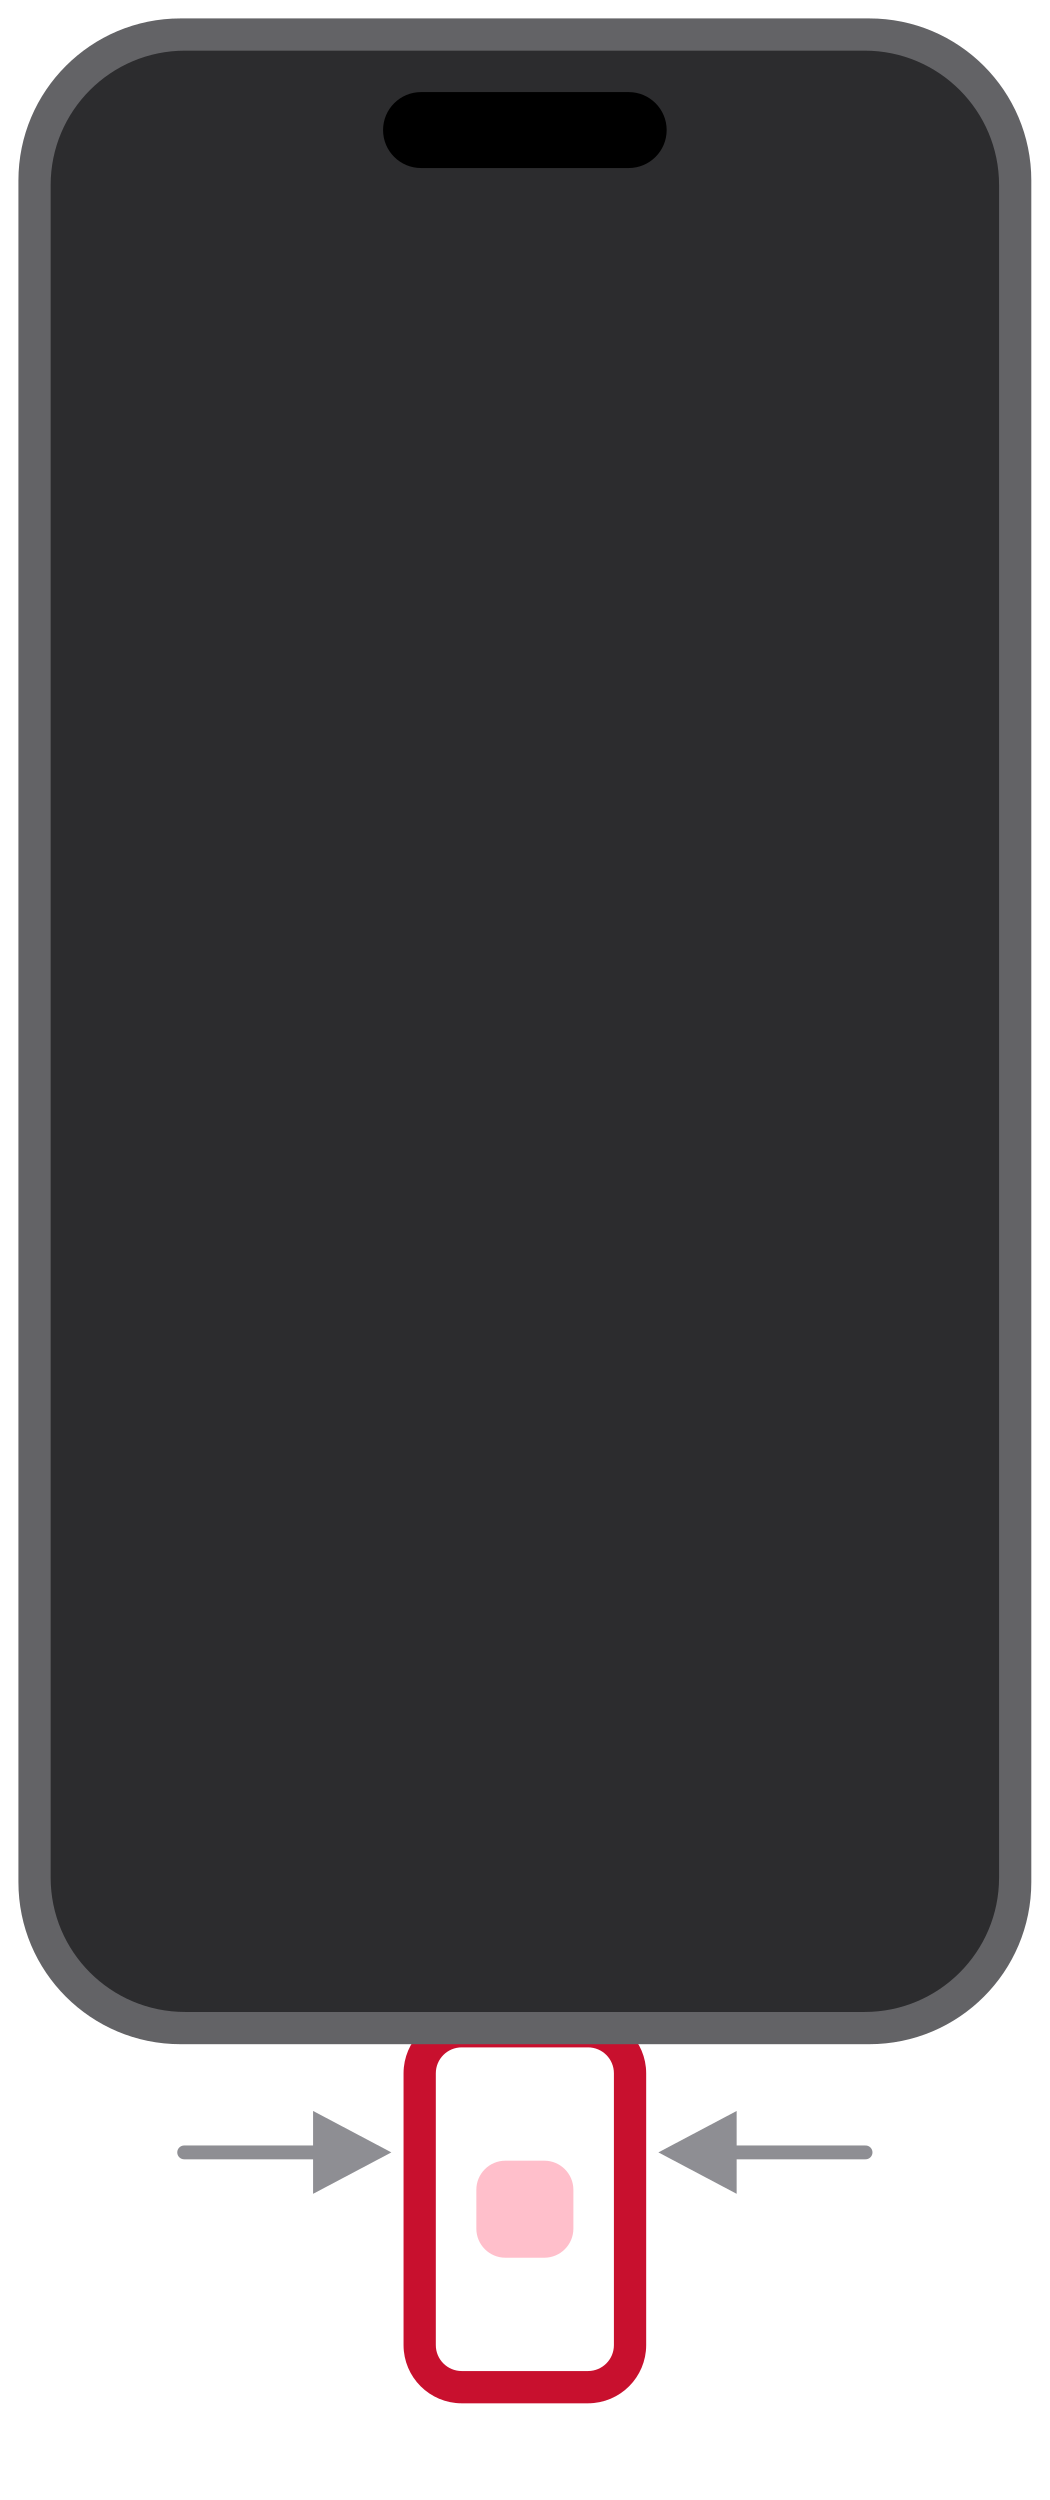
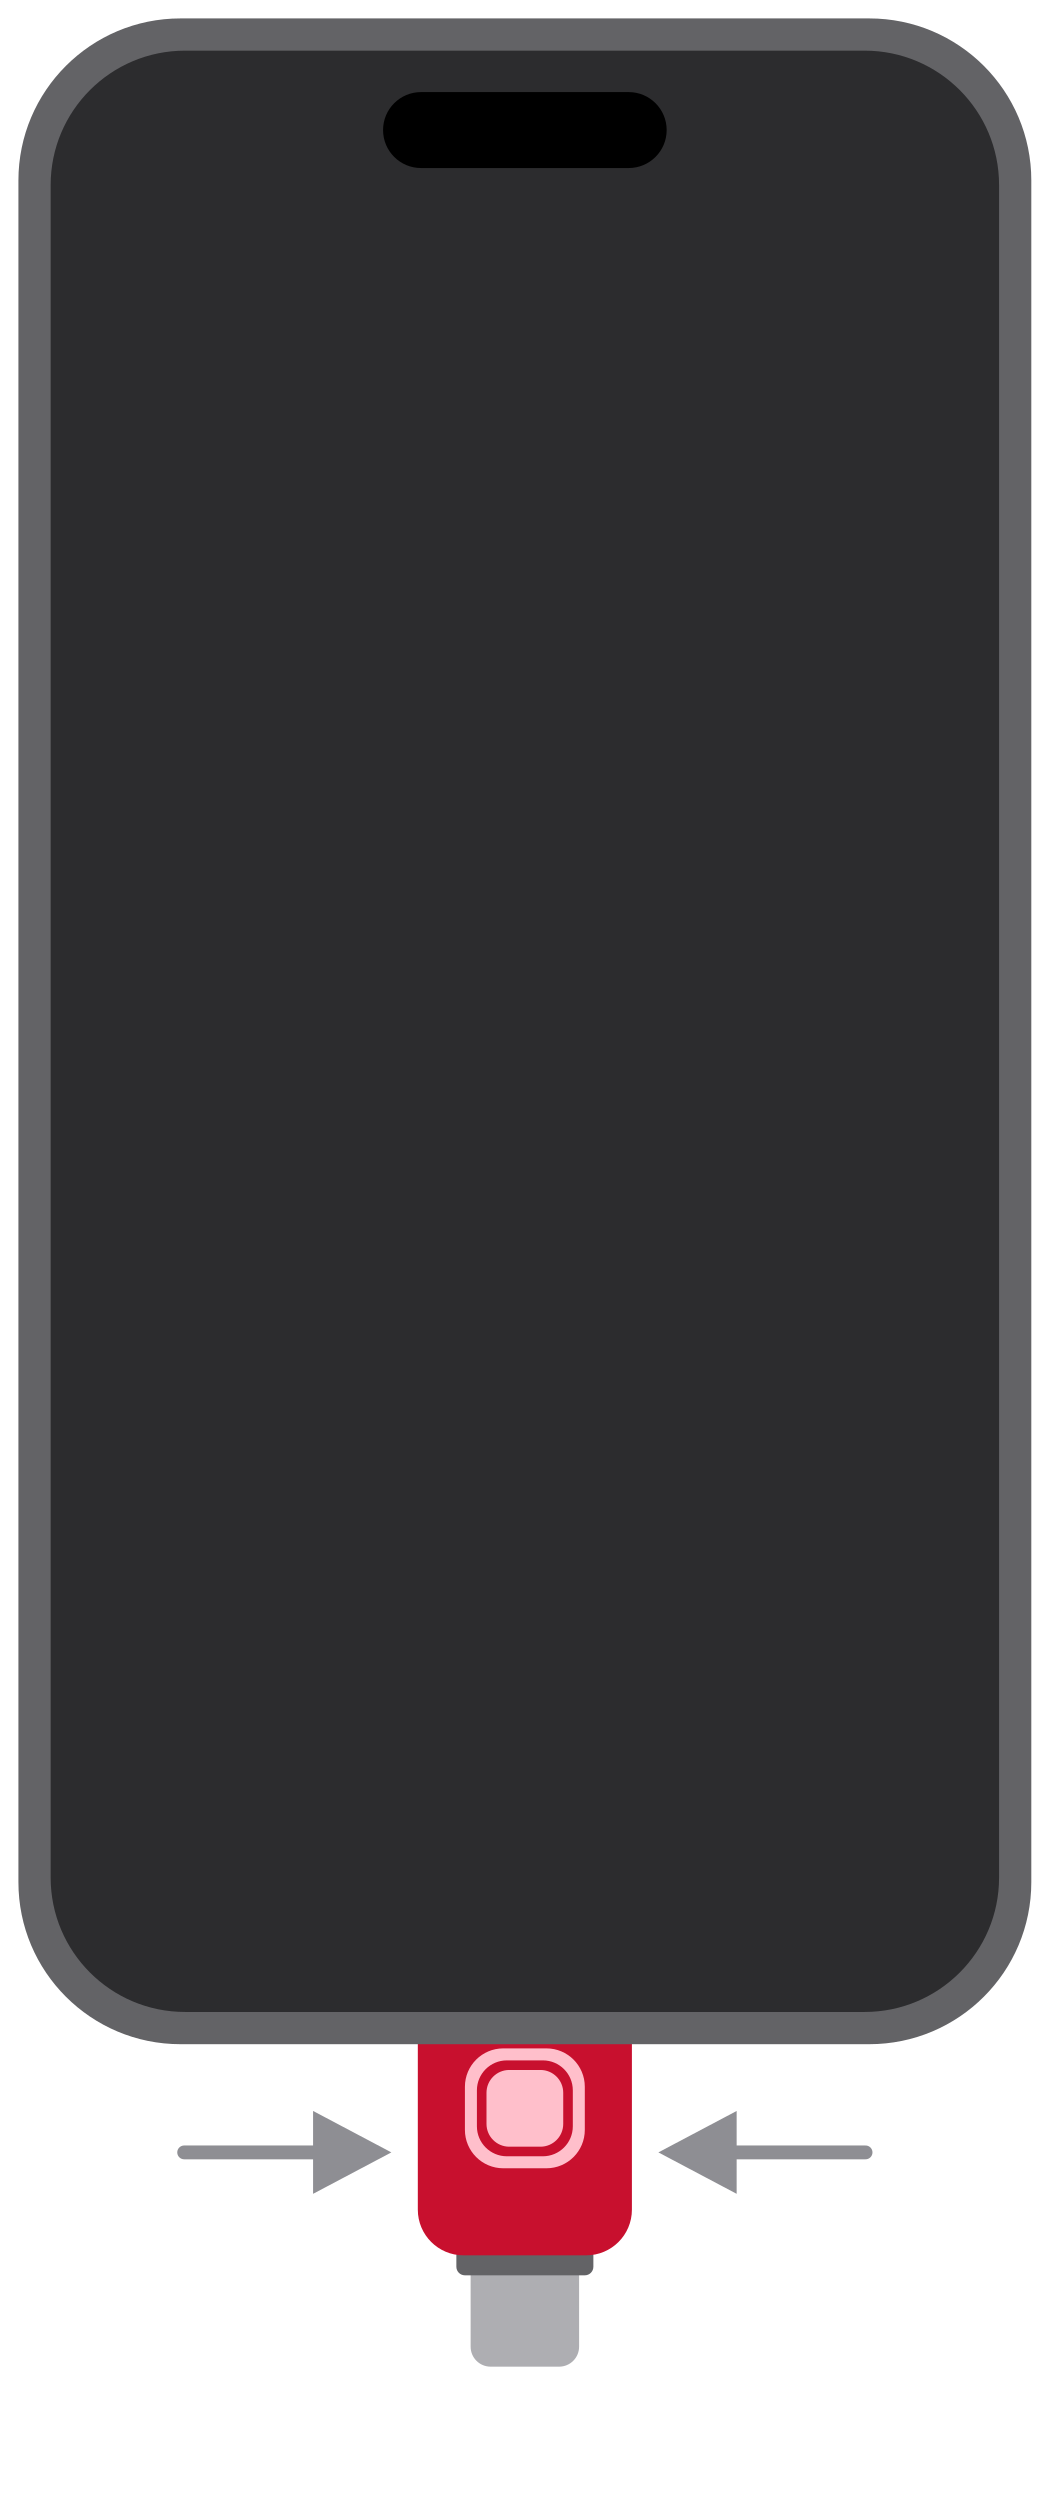
<svg xmlns="http://www.w3.org/2000/svg" width="456" height="1086" viewBox="0 0 456 1086">
-   <g transform="translate(228 1044) scale(0.62) rotate(180)">
-     <path d="M-44.20,0.00H44.20A40.80,40.80 0 0 1 85.00,40.80V231.20A40.80,40.80 0 0 1 44.20,272.00H-44.20A40.80,40.80 0 0 1 -85.00,231.20V40.80A40.80,40.80 0 0 1 -44.20,0.00ZM-44.23,22.61H44.23A18.16,18.16 0 0 1 62.39,40.77V231.23A18.16,18.16 0 0 1 44.23,249.39H-44.23A18.16,18.16 0 0 1 -62.39,231.23V40.77A18.16,18.16 0 0 1 -44.23,22.61Z" fill="#C8102E" fill-rule="evenodd" />
-     <path d="M-13.60,102.00H13.60A20.40,20.40 0 0 1 34.00,122.40V149.60A20.40,20.40 0 0 1 13.60,170.00H-13.60A20.40,20.40 0 0 1 -34.00,149.60V122.40A20.40,20.40 0 0 1 -13.60,102.00Z" fill="#FFBFCB" />
-     <path d="M-47.60,272.00H47.60V316.20A17.00,17.00 0 0 1 30.60,333.20H-30.60A17.00,17.00 0 0 1 -47.60,316.20ZM-24.97,272.00H24.97V310.56H-24.97Z" fill="#C8102E" fill-rule="evenodd" />
+   <g transform="translate(228 790) scale(0.62)">
+     <rect x="-30" y="6" width="60" height="100" rx="26" fill="#AEAEB2" />
+     <rect x="-14" y="24" width="28" height="10" rx="5" fill="#636366" />
+     <rect x="-14" y="46" width="28" height="10" rx="5" fill="#636366" />
+     <rect x="-14" y="68" width="28" height="10" rx="5" fill="#636366" />
+     <rect x="-38" y="300" width="76" height="84" rx="14" fill="#AEAEB2" />
+     <rect x="-48" y="300" width="96" height="20" rx="6" fill="#636366" />
+     <path fill-rule="evenodd" fill="#C8102E" d="M-43 100H43A32 32 0 0 1 75 132V274A32 32 0 0 1 43 306H-43A32 32 0 0 1 -75 274V132A32 32 0 0 1 -43 100Z" />
+     <rect x="-42" y="161" width="84" height="84" rx="26.88" fill="#FFBFCB" />
+     <rect x="-33.6" y="169.4" width="67.2" height="67.2" rx="21" fill="#C8102E" />
+     <rect x="-26.88" y="176.12" width="53.76" height="53.76" rx="15.96" fill="#FFBFCB" />
  </g>
  <rect x="8" y="8" width="440" height="880" rx="70.4" fill="#636366" />
  <rect x="22" y="22" width="412" height="852" rx="58.4" fill="#2C2C2E" />
  <rect x="166.4" y="40" width="123.2" height="33" rx="16.5" fill="#000000" />
  <path d="M80,935 L146,935" stroke="#8E8E93" stroke-width="6" stroke-linecap="round" />
  <path d="M170,935 L136,917 L136,953 z" fill="#8E8E93" />
  <path d="M376,935 L310,935" stroke="#8E8E93" stroke-width="6" stroke-linecap="round" />
  <path d="M286,935 L320,917 L320,953 z" fill="#8E8E93" />
</svg>
